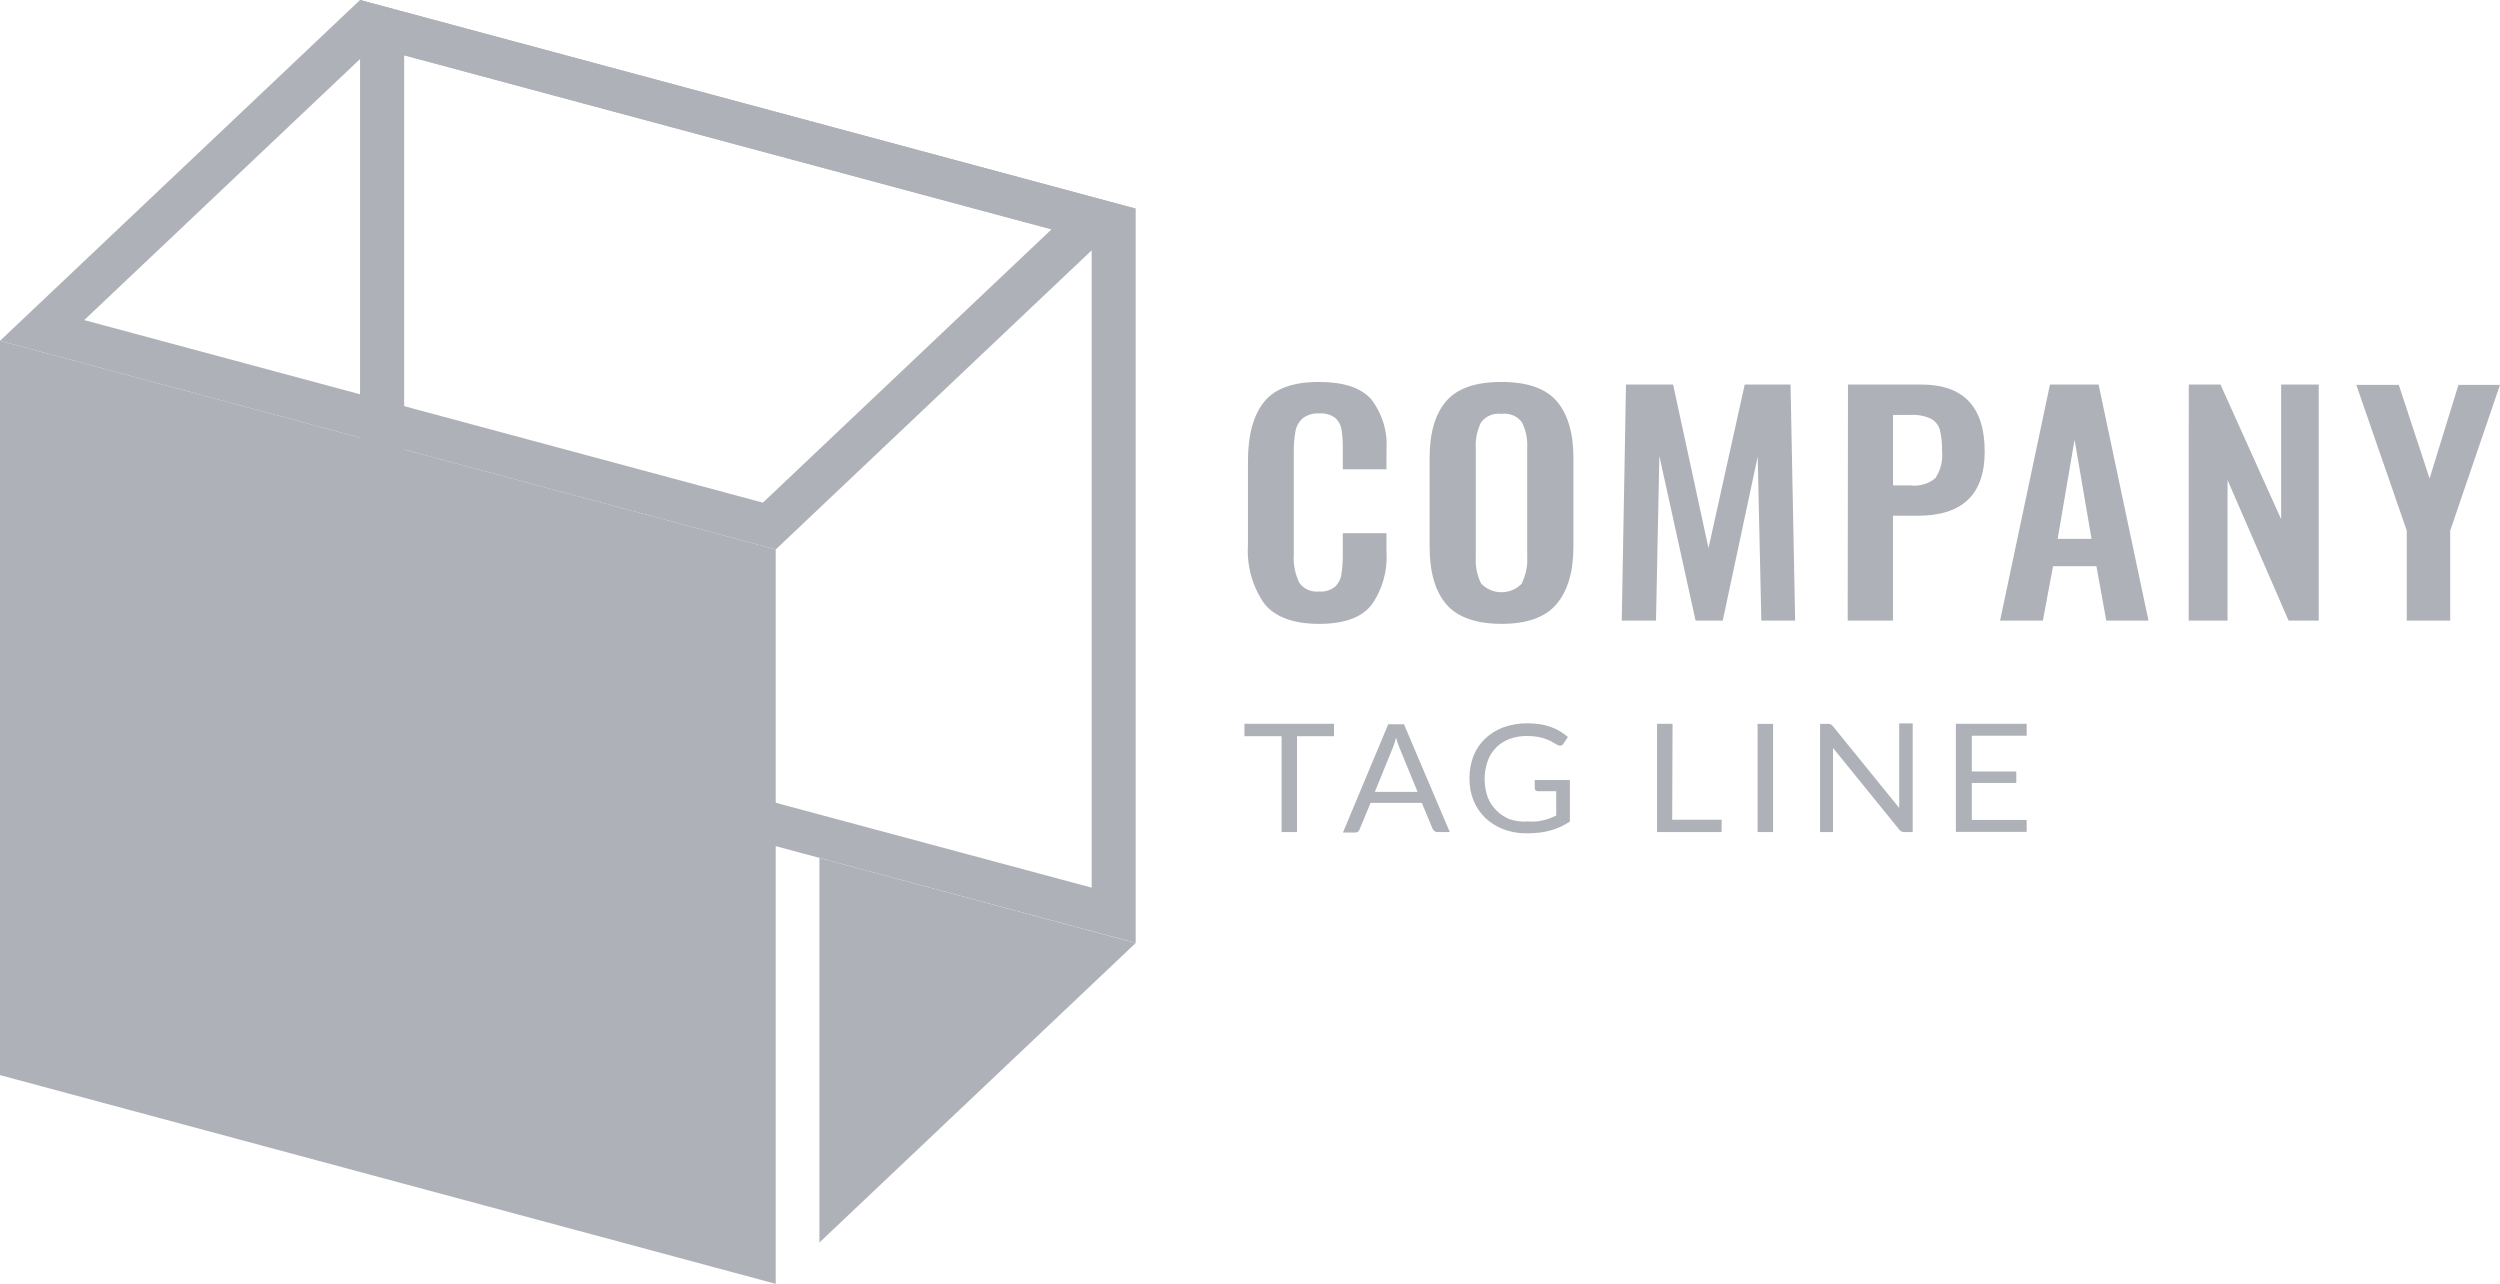
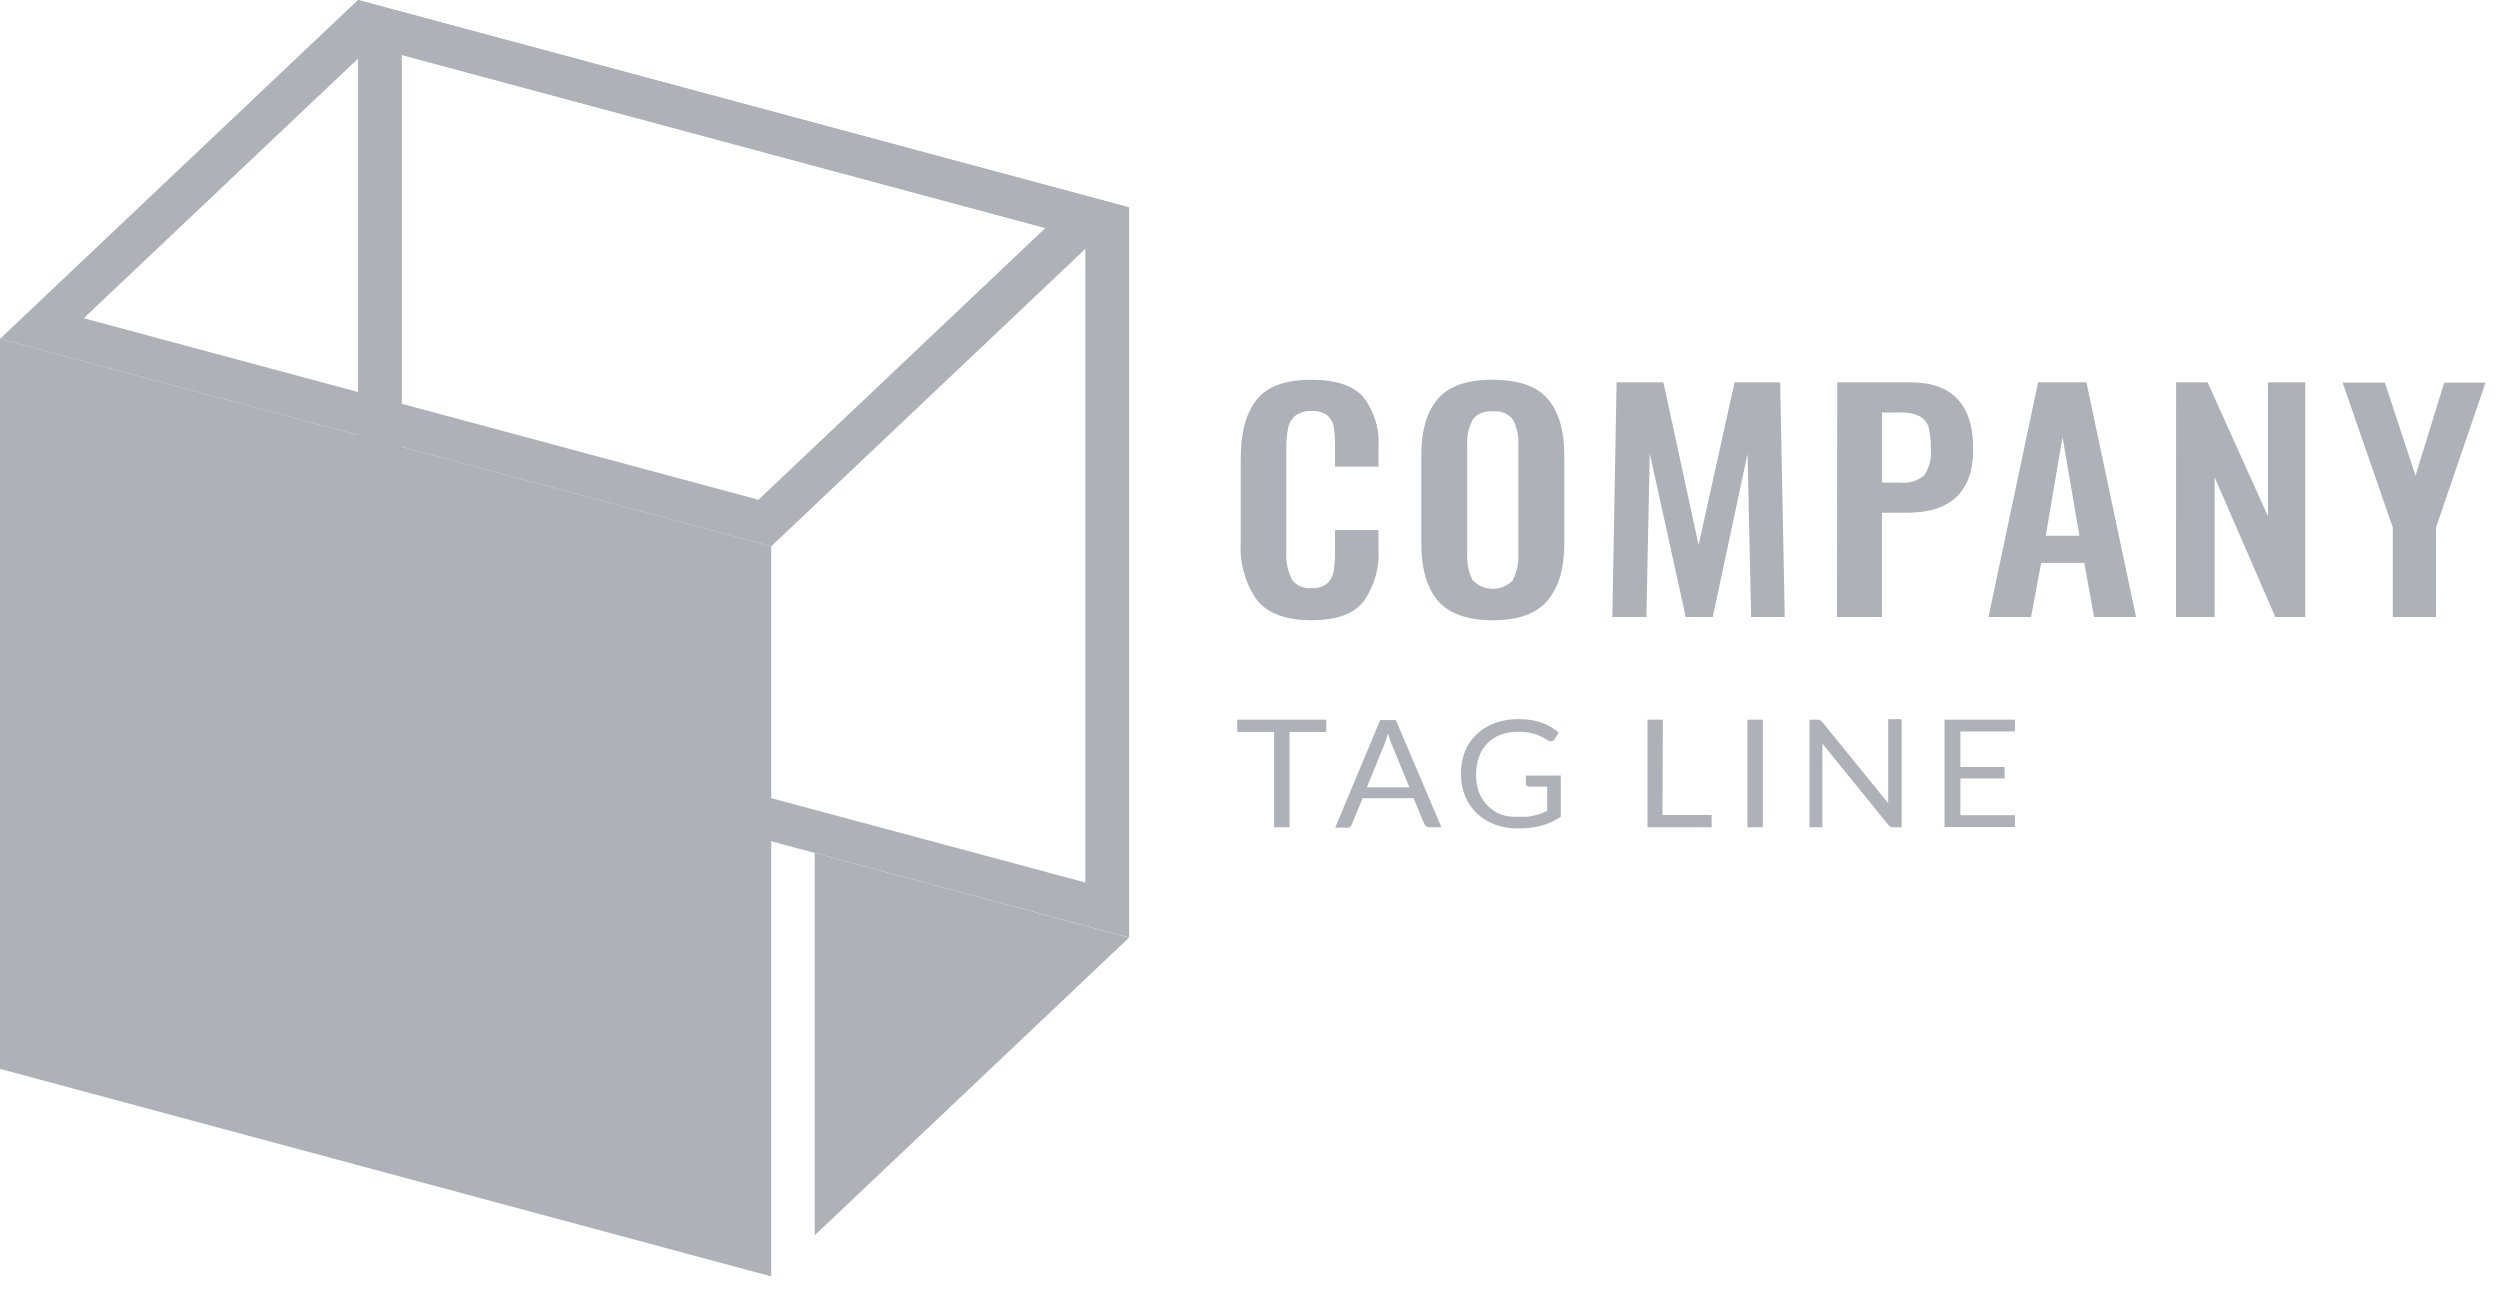
- <svg xmlns="http://www.w3.org/2000/svg" fill="none">
+ <svg xmlns="http://www.w3.org/2000/svg" width="89" height="46" fill="none">
  <path d="M44.74 21.353a3.259 3.259 0 01-.57-2.057v-2.982c0-.915.189-1.61.567-2.085.378-.475 1.028-.712 1.949-.71.865 0 1.48.202 1.843.607.396.516.589 1.147.544 1.784v.7h-1.547v-.71a3.961 3.961 0 00-.045-.694.69.69 0 00-.221-.413.836.836 0 00-.561-.16.886.886 0 00-.59.17.81.81 0 00-.257.455c-.044.243-.064.49-.06.737v3.62c-.025.349.044.698.198 1.016a.734.734 0 00.31.247.78.78 0 00.399.057.788.788 0 00.548-.164.748.748 0 00.23-.44c.037-.24.053-.483.049-.725v-.735h1.547v.67a2.914 2.914 0 01-.535 1.876c-.355.443-.961.664-1.852.664-.891 0-1.564-.236-1.946-.728zM51.186 21.384c-.391-.465-.587-1.141-.587-2.036V16.21c0-.886.196-1.556.587-2.011.39-.455 1.044-.682 1.961-.68.91 0 1.56.227 1.952.68.39.455.59 1.125.59 2.011v3.138c0 .886-.2 1.565-.597 2.033-.397.467-1.044.7-1.945.7-.9 0-1.567-.236-1.961-.697zm2.682-.753c.14-.29.204-.61.186-.928v-3.841a1.843 1.843 0 00-.183-.91.738.738 0 00-.316-.25.784.784 0 00-.408-.054.794.794 0 00-.41.054.75.75 0 00-.318.25c-.14.283-.204.596-.185.91v3.859c-.02.32.044.638.185.928a.96.96 0 00.327.23 1.008 1.008 0 00.796 0 .96.96 0 00.326-.23v-.018zM57.55 13.61h1.667l1.253 5.79 1.282-5.79h1.622l.163 8.356H62.34l-.128-5.807-1.238 5.807h-.961l-1.282-5.828-.119 5.828H57.4l.15-8.355zM65.406 13.61h2.596c1.496 0 2.244.791 2.244 2.373 0 1.515-.788 2.271-2.362 2.27h-.885v3.713h-1.602l.01-8.355zm2.218 3.571c.158.02.319.006.471-.04.152-.045.292-.122.41-.223.184-.283.265-.614.231-.944a2.859 2.859 0 00-.077-.758.633.633 0 00-.118-.23.672.672 0 00-.202-.168 1.529 1.529 0 00-.715-.133h-.622v2.496h.622zM72.556 13.61h1.721l1.766 8.356h-1.494l-.349-1.927h-1.535l-.36 1.927H70.79l1.766-8.355zm1.471 5.462l-.6-3.508-.599 3.508h1.199zM77.469 13.61h1.122l2.147 4.767V13.61h1.33v8.355h-1.067l-2.16-4.976v4.976h-1.375l.003-8.355zM85.184 18.78l-1.786-5.158h1.504l1.09 3.313 1.022-3.313h1.47l-1.762 5.158v3.186h-1.538V18.78zM47.215 25.619v.437h-1.308v3.395h-.548v-3.395h-1.314v-.437h3.17zM51.314 29.451h-.423a.177.177 0 01-.119-.036.196.196 0 01-.07-.088l-.378-.91H48.51l-.378.91a.258.258 0 01-.058.103.183.183 0 01-.119.036h-.423l1.603-3.832h.557l1.622 3.817zm-2.654-1.423h1.513l-.64-1.56a2.964 2.964 0 01-.12-.36l-.06.203-.058.16-.635 1.557zM54.077 29.075c.1.005.2.005.3 0 .087-.009.173-.024.257-.046a1.82 1.82 0 00.231-.07c.07-.027.141-.06.215-.093v-.862h-.641a.12.12 0 01-.087-.03.087.087 0 01-.032-.07v-.295h1.244v1.469a2.355 2.355 0 01-.676.312 2.655 2.655 0 01-.401.08 4.459 4.459 0 01-.468.024 2.252 2.252 0 01-.808-.143 1.937 1.937 0 01-.64-.4 1.849 1.849 0 01-.414-.607 2.076 2.076 0 01-.147-.795 2.155 2.155 0 01.144-.802c.092-.227.233-.433.413-.606.183-.173.401-.308.641-.398.275-.098.566-.146.859-.142.15 0 .298.01.446.033.13.02.258.052.38.097.113.04.22.09.321.152.099.06.192.127.28.2l-.155.237a.14.14 0 01-.052.052.15.15 0 01-.073.02.196.196 0 01-.099-.03 1.923 1.923 0 01-.157-.09 1.372 1.372 0 00-.215-.104 1.873 1.873 0 00-.295-.085 2.255 2.255 0 00-.407-.033 1.743 1.743 0 00-.618.106 1.337 1.337 0 00-.471.303c-.133.138-.235.3-.298.477a1.954 1.954 0 000 1.277c.07.18.179.345.32.482.132.132.291.235.468.304.204.066.42.092.635.076zM59.185 29.014h1.75v.437H58.65v-3.832h.548l-.013 3.395zM62.756 29.45h-.548V25.62h.548v3.832zM64.794 25.637c.032.018.06.041.083.07l2.343 2.889a.972.972 0 010-.137v-2.855h.478v3.847h-.276a.24.24 0 01-.119-.021.314.314 0 01-.086-.073l-2.34-2.885v2.979h-.458V25.62h.285c.031 0 .062.006.09.018zM71.732 25.619v.422H69.79v1.265h1.574v.406H69.79v1.308h1.942v.422h-2.506v-3.823h2.506zM14.303 1.954l24.335 6.541v22.922L14.305 24.88V1.954zM12.743 0v25.992l27.453 7.382V7.384L12.743 0z" fill="#AFB1B8" />
  <path d="M27.456 45.44L0 38.052v-25.99l27.456 7.385V45.44z" fill="#AFB1B8" />
  <path d="M13.198 1.66l24.017 6.459-10.214 9.672-24.02-6.462 10.217-9.67zM12.743 0L0 12.063l27.456 7.385 12.74-12.063L12.743 0zM29.002 43.978l11.194-10.6-11.194-3.013v13.613z" fill="#AFB1B8" />
</svg>
